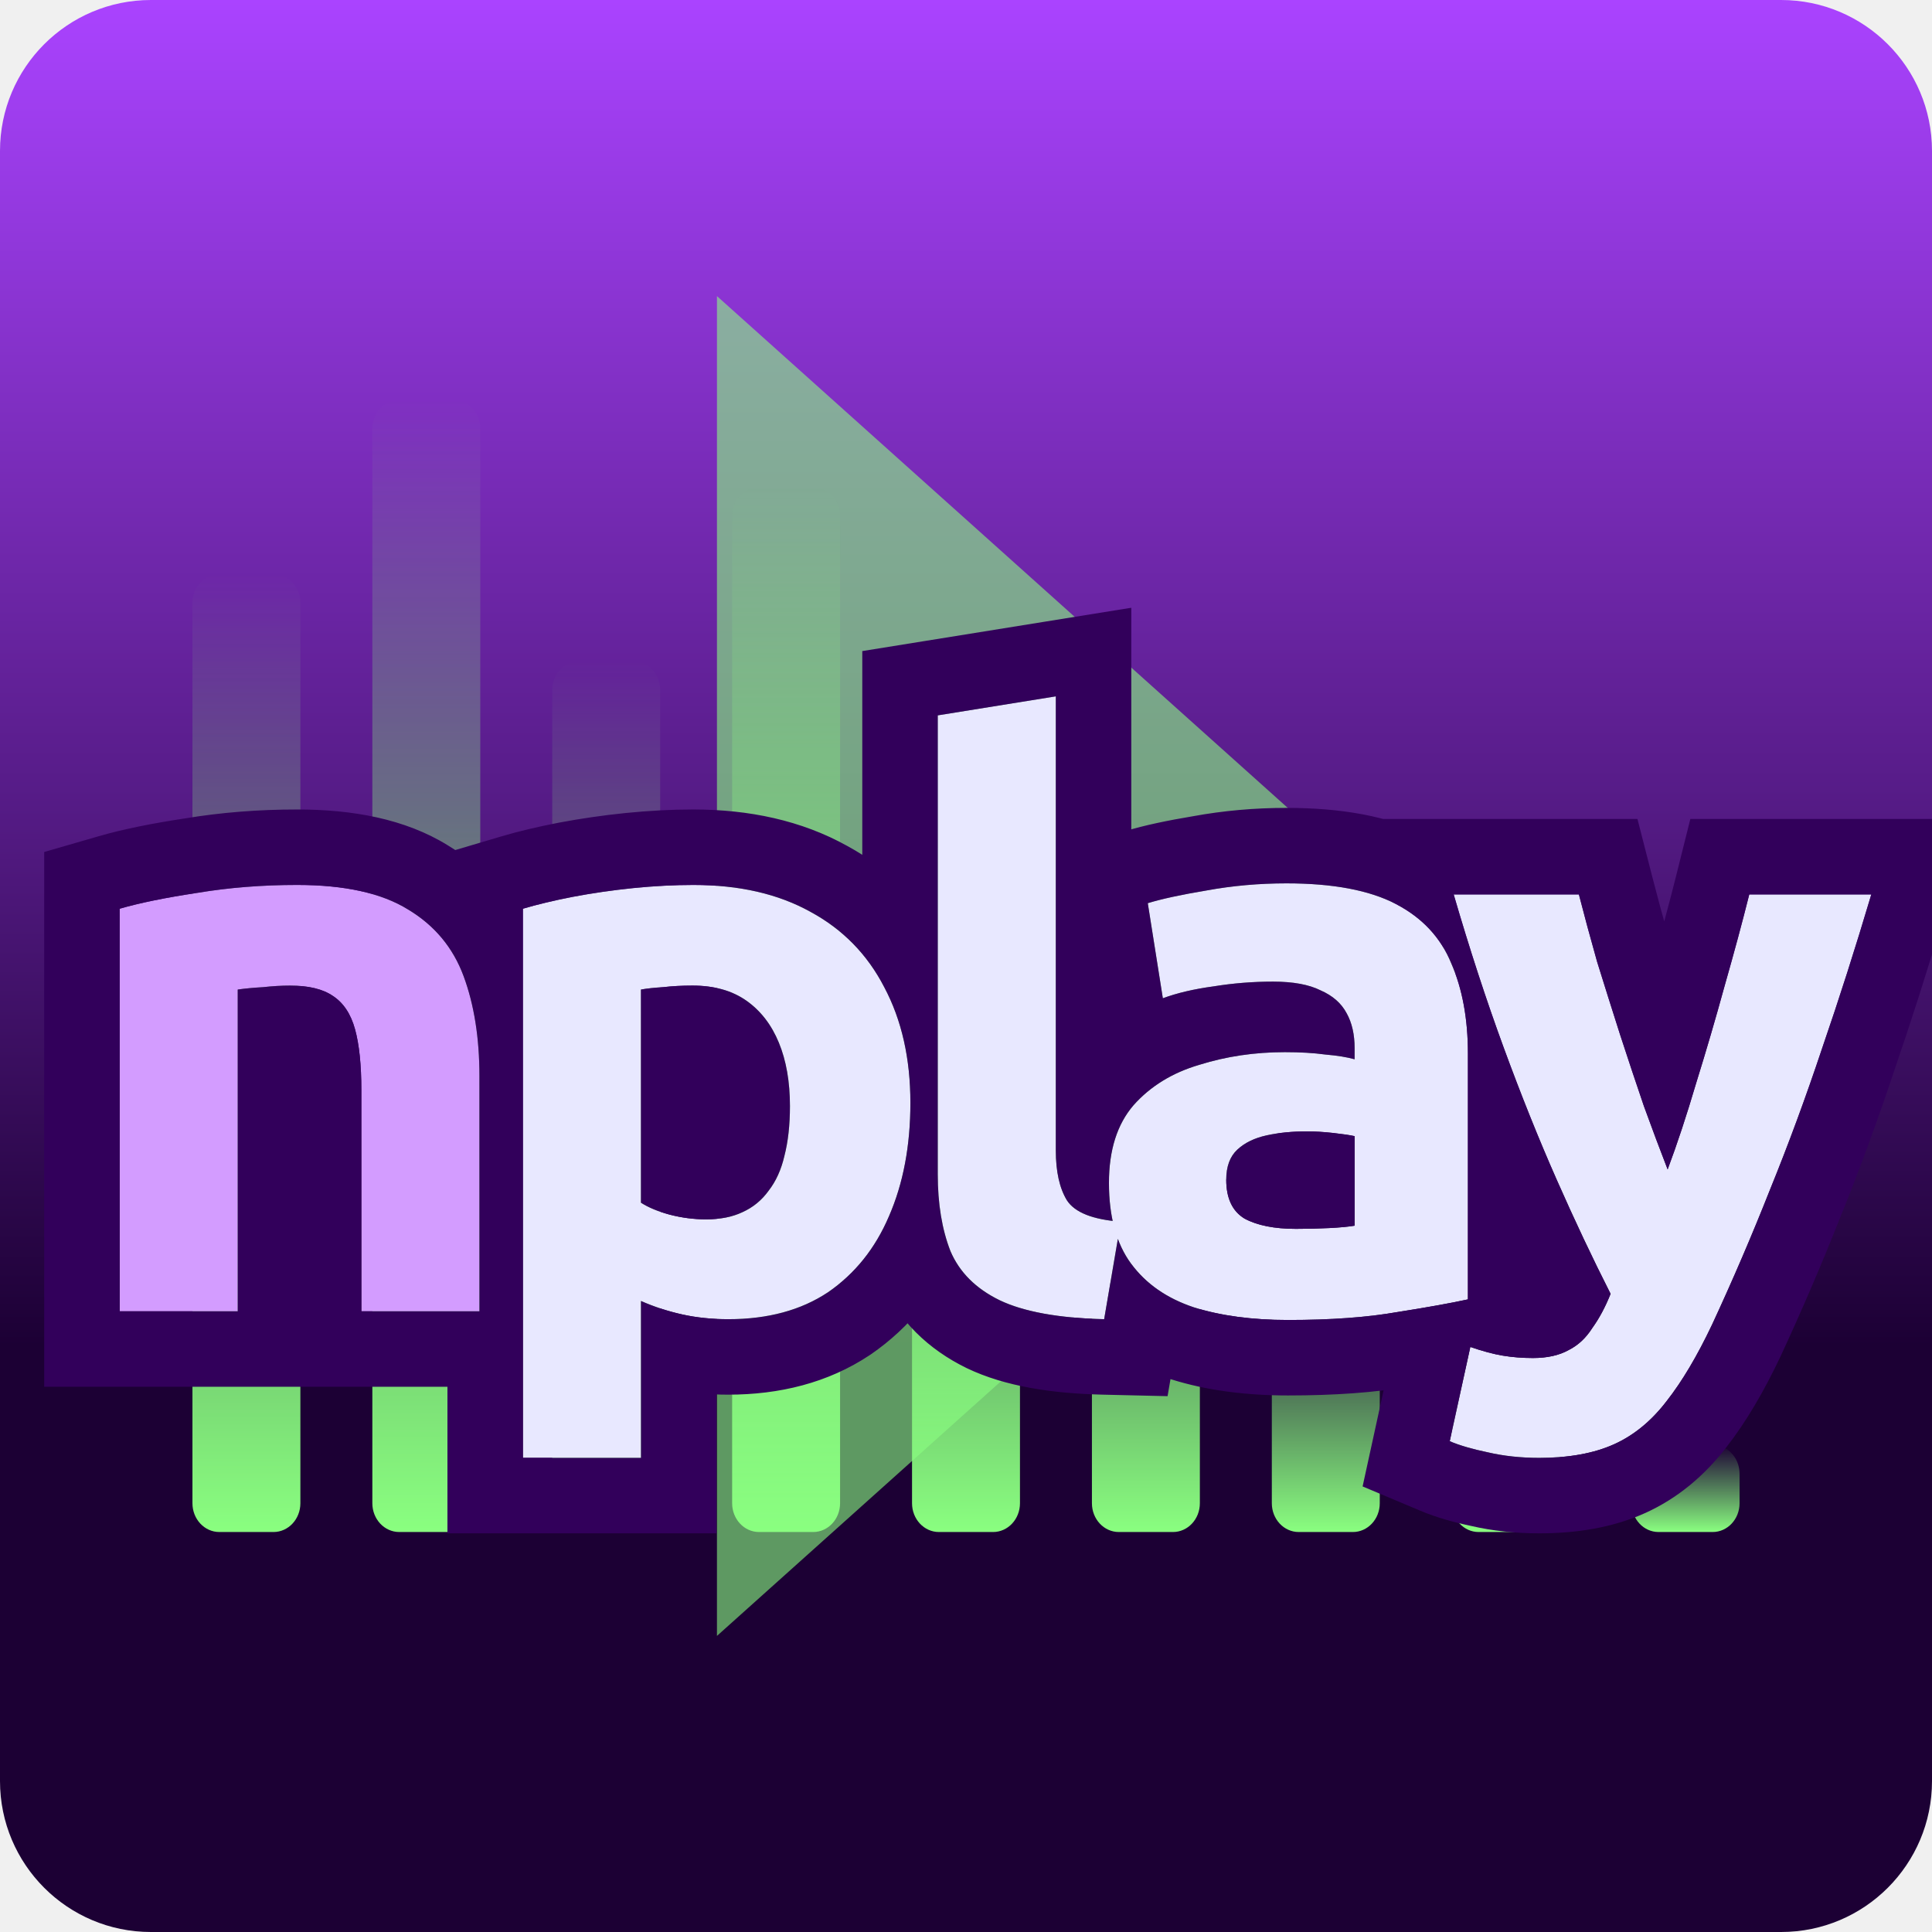
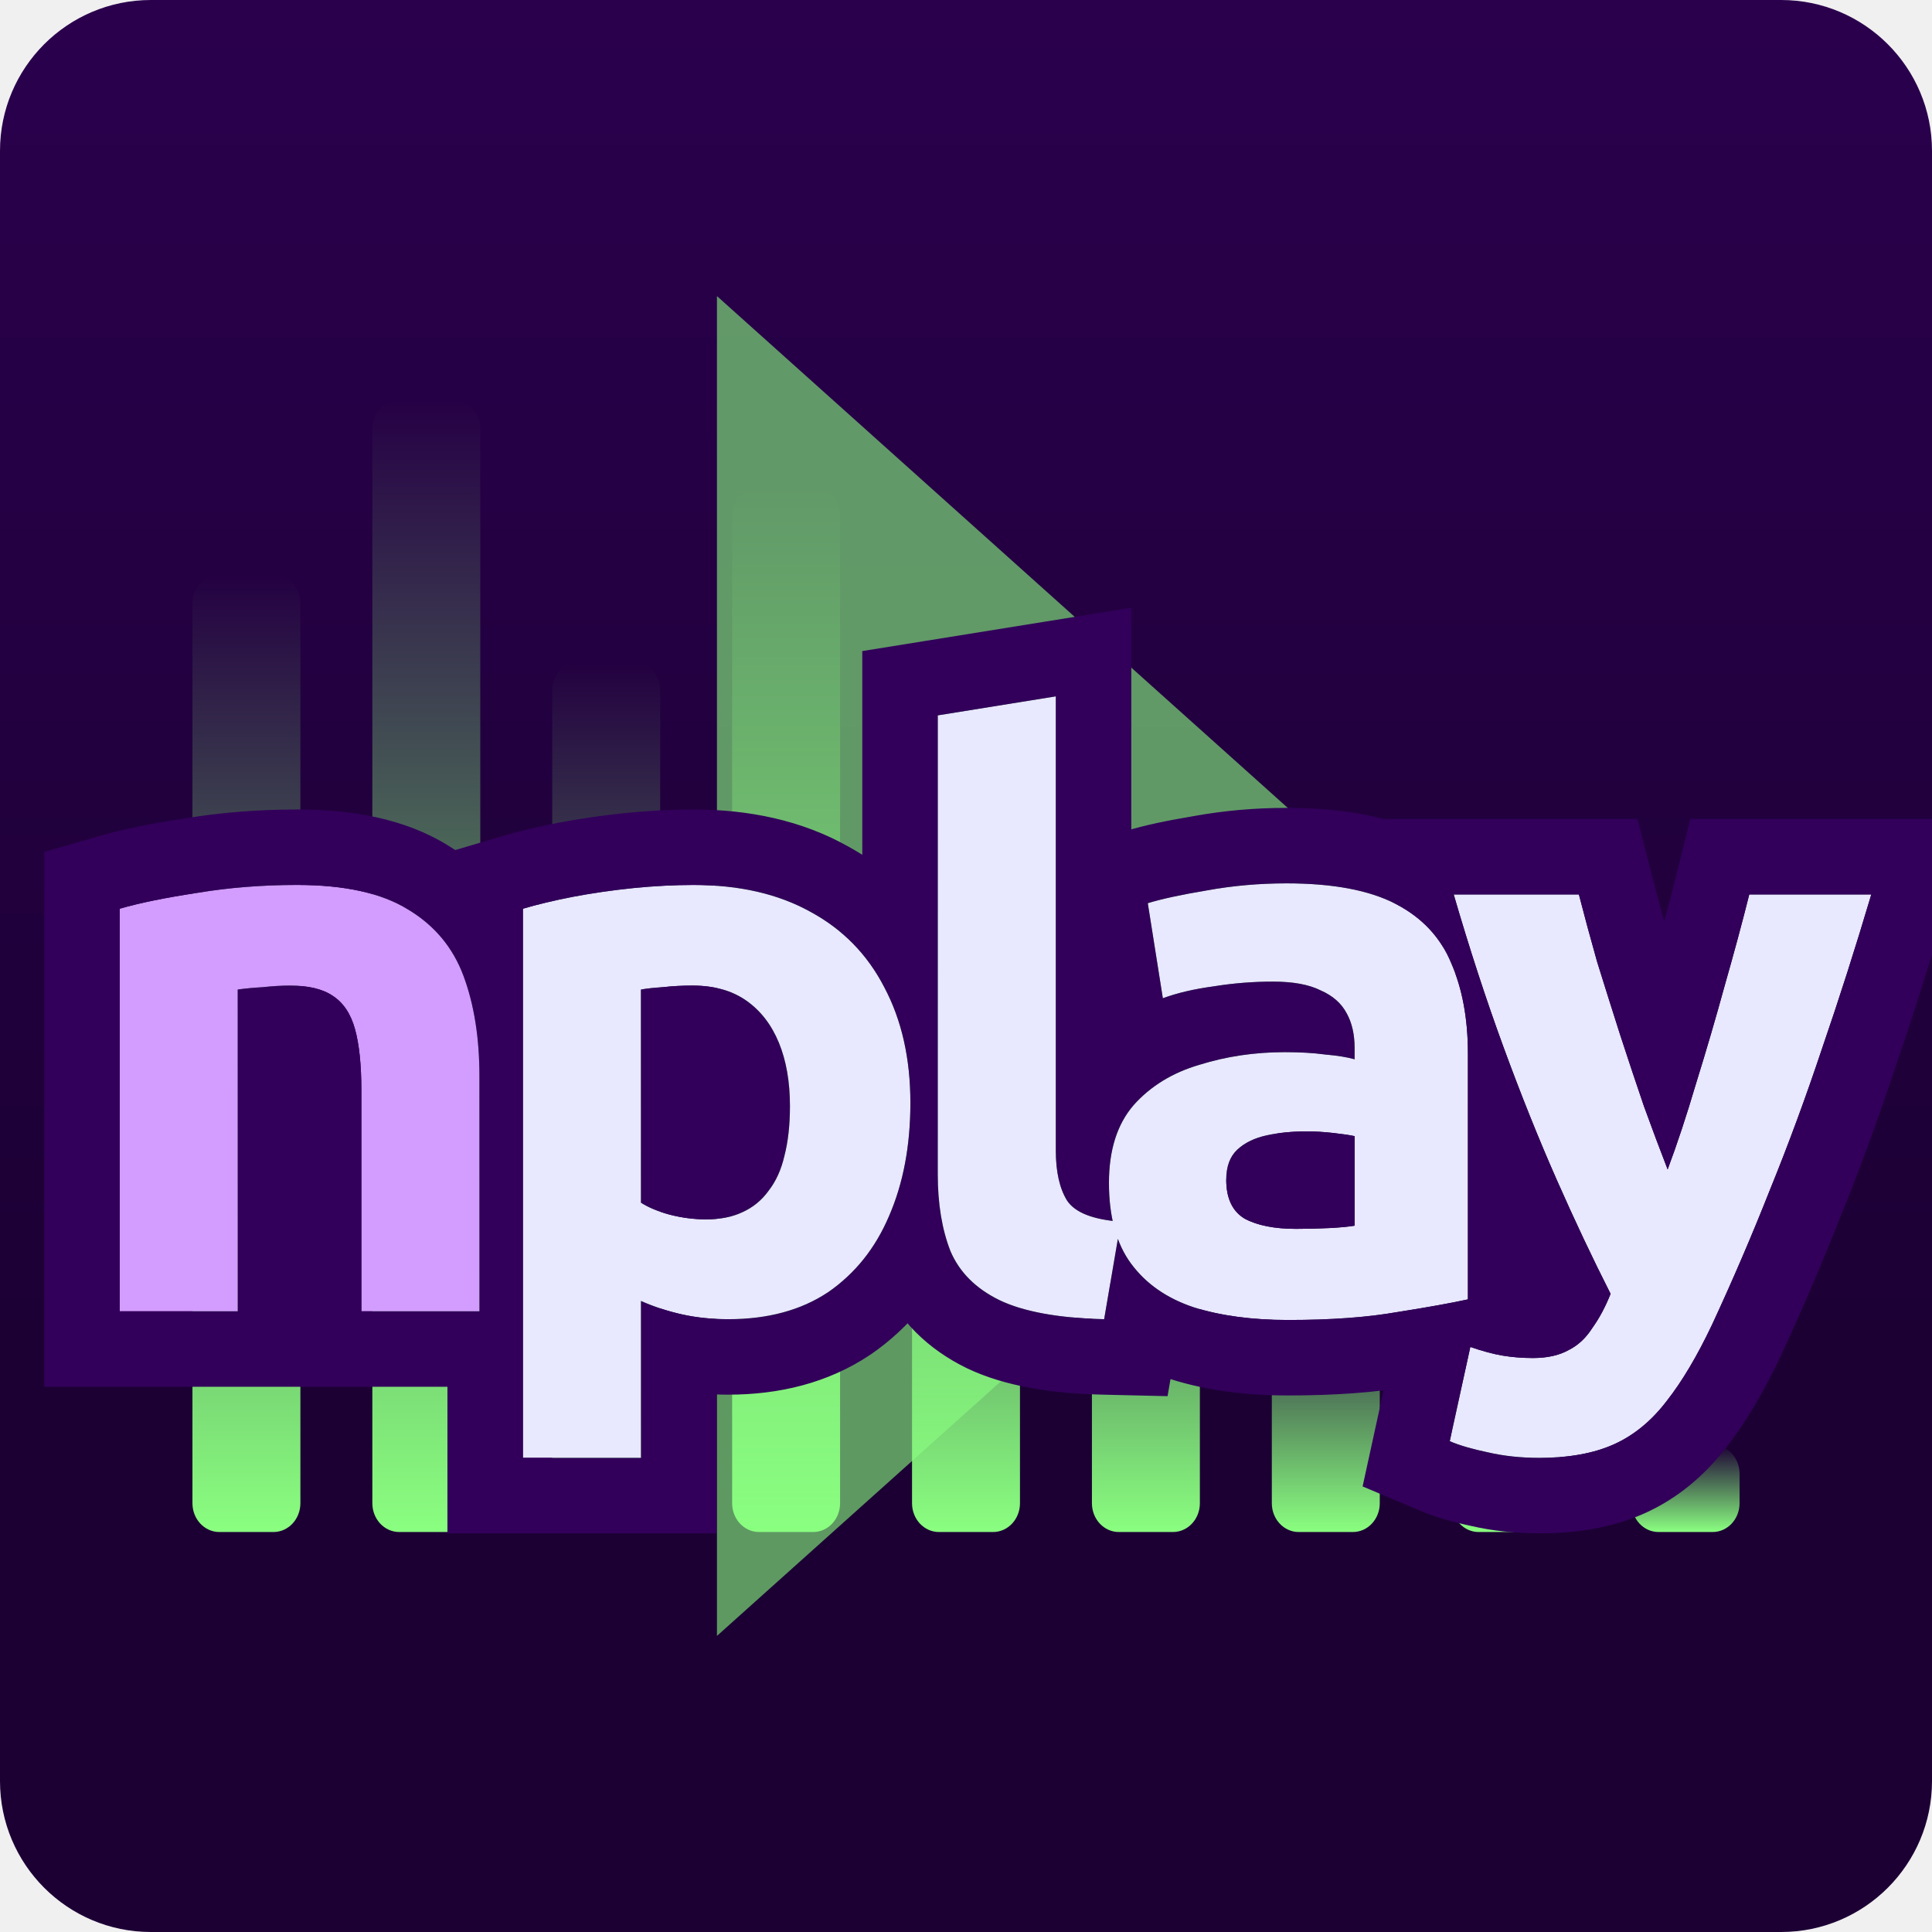
<svg xmlns="http://www.w3.org/2000/svg" width="1024" height="1024" viewBox="0 0 1024 1024" fill="none">
  <mask id="mask0_3327_8" style="mask-type:alpha" maskUnits="userSpaceOnUse" x="0" y="0" width="1024" height="1024">
    <rect width="1024" height="1024" fill="#D9D9D9" />
  </mask>
  <g mask="url(#mask0_3327_8)">
    <rect width="1024" height="1024" rx="80" fill="url(#paint0_linear_3327_8)" />
    <path d="M776 512L380 867.07L380 156.93L776 512Z" fill="#8AFF80" fill-opacity="0.6" />
    <path d="M144.967 304.308H116.242C108.377 304.308 102 311.134 102 319.555V796.752C102 805.173 108.377 811.999 116.242 811.999H144.967C152.833 811.999 159.209 805.173 159.209 796.752V319.555C159.209 311.134 152.833 304.308 144.967 304.308Z" fill="url(#paint1_linear_3327_8)" />
    <path d="M240.315 212H211.591C203.725 212 197.349 218.827 197.349 227.248V796.752C197.349 805.173 203.725 811.999 211.591 811.999H240.315C248.181 811.999 254.558 805.173 254.558 796.752V227.248C254.558 218.827 248.181 212 240.315 212Z" fill="url(#paint2_linear_3327_8)" />
    <path d="M335.664 350.462H306.94C299.074 350.462 292.697 357.289 292.697 365.71V796.752C292.697 805.173 299.074 812 306.94 812H335.664C343.53 812 349.906 805.173 349.906 796.752V365.71C349.906 357.289 343.53 350.462 335.664 350.462Z" fill="url(#paint3_linear_3327_8)" />
    <path d="M431.013 258.153H402.289C394.423 258.153 388.046 264.979 388.046 273.4V796.75C388.046 805.171 394.423 811.998 402.289 811.998H431.013C438.879 811.998 445.256 805.171 445.256 796.75V273.4C445.256 264.979 438.879 258.153 431.013 258.153Z" fill="url(#paint4_linear_3327_8)" />
    <path d="M526.362 442.769H497.637C489.772 442.769 483.395 449.596 483.395 458.017V796.752C483.395 805.173 489.772 812 497.637 812H526.362C534.228 812 540.604 805.173 540.604 796.752V458.017C540.604 449.596 534.228 442.769 526.362 442.769Z" fill="url(#paint5_linear_3327_8)" />
    <path d="M621.71 535.077H592.986C585.12 535.077 578.743 541.903 578.743 550.324V796.752C578.743 805.173 585.12 811.999 592.986 811.999H621.71C629.576 811.999 635.952 805.173 635.952 796.752V550.324C635.952 541.903 629.576 535.077 621.71 535.077Z" fill="url(#paint6_linear_3327_8)" />
    <path d="M717.059 673.539H688.335C680.469 673.539 674.092 680.365 674.092 688.786V796.753C674.092 805.174 680.469 812 688.335 812H717.059C724.925 812 731.302 805.174 731.302 796.753V688.786C731.302 680.365 724.925 673.539 717.059 673.539Z" fill="url(#paint7_linear_3327_8)" />
    <path d="M812.409 719.691H783.684C775.818 719.691 769.442 726.518 769.442 734.939V796.751C769.442 805.172 775.818 811.999 783.684 811.999H812.409C820.275 811.999 826.651 805.172 826.651 796.751V734.939C826.651 726.518 820.275 719.691 812.409 719.691Z" fill="url(#paint8_linear_3327_8)" />
    <path d="M907.758 765.844H879.033C871.168 765.844 864.791 772.67 864.791 781.091V796.75C864.791 805.171 871.168 811.997 879.033 811.997H907.758C915.624 811.997 922 805.171 922 796.75V781.091C922 772.67 915.624 765.844 907.758 765.844Z" fill="url(#paint9_linear_3327_8)" />
    <mask id="path-13-outside-1_3327_8" maskUnits="userSpaceOnUse" x="23" y="322" width="1023" height="491" fill="black">
      <rect fill="white" x="23" y="322" width="1023" height="491" />
      <path d="M63.426 695V481.64C74.066 478.56 87.786 475.76 104.586 473.24C121.386 470.44 139.026 469.04 157.506 469.04C182.706 469.04 202.306 473.38 216.306 482.06C230.306 490.46 240.106 502.22 245.706 517.34C251.306 532.46 254.106 550.1 254.106 570.26V695H191.526V577.82C191.526 564.38 190.406 553.6 188.166 545.48C185.926 537.36 182.006 531.48 176.406 527.84C171.086 524.2 163.526 522.38 153.726 522.38C149.246 522.38 144.486 522.66 139.446 523.22C134.406 523.5 129.926 523.92 126.006 524.48V695H63.426Z" />
      <path d="M277.15 772.7V481.64C284.71 479.4 293.53 477.3 303.61 475.34C313.97 473.38 324.61 471.84 335.53 470.72C346.73 469.6 357.37 469.04 367.45 469.04C391.81 469.04 412.53 473.8 429.61 483.32C446.69 492.56 459.71 505.86 468.67 523.22C477.91 540.58 482.53 561.02 482.53 584.54C482.53 607.22 478.75 627.24 471.19 644.6C463.91 661.68 453.13 675.12 438.85 684.92C424.57 694.44 406.93 699.2 385.93 699.2C377.25 699.2 369.13 698.36 361.57 696.68C354.01 695 346.73 692.62 339.73 689.54V772.7H277.15ZM374.17 646.28C381.73 646.28 388.17 645.02 393.49 642.5C399.09 639.98 403.71 636.2 407.35 631.16C411.27 626.12 414.07 619.96 415.75 612.68C417.71 605.12 418.69 596.3 418.69 586.22C418.69 573.34 416.73 562.14 412.81 552.62C408.89 543.1 403.15 535.68 395.59 530.36C388.03 525.04 378.51 522.38 367.03 522.38C361.43 522.38 356.25 522.66 351.49 523.22C346.73 523.5 342.81 523.92 339.73 524.48V637.46C343.65 639.98 348.69 642.08 354.85 643.76C361.29 645.44 367.73 646.28 374.17 646.28ZM585.227 699.2C561.147 698.64 542.667 695.28 529.787 689.12C517.187 682.96 508.507 674.28 503.747 663.08C499.267 651.6 497.027 638.02 497.027 622.34V379.16L559.607 369.08V609.74C559.607 620.94 561.567 629.76 565.487 636.2C569.687 642.64 579.207 646.42 594.047 647.54L585.227 699.2ZM682.69 699.62C663.65 699.62 646.99 697.38 632.71 692.9C618.43 688.14 607.37 680.44 599.53 669.8C591.69 659.16 587.77 644.88 587.77 626.96C587.77 609.6 592.11 595.88 600.79 585.8C609.75 575.72 621.37 568.58 635.65 564.38C649.93 559.9 665.05 557.66 681.01 557.66C689.13 557.66 696.27 558.08 702.43 558.92C708.87 559.48 714.05 560.32 717.97 561.44V555.56C717.97 548.28 716.57 542.12 713.77 537.08C710.97 531.76 706.35 527.7 699.91 524.9C693.75 521.82 685.35 520.28 674.71 520.28C664.07 520.28 653.57 521.12 643.21 522.8C632.85 524.2 623.89 526.3 616.33 529.1L608.35 478.7C615.63 476.46 625.99 474.22 639.43 471.98C653.15 469.46 667.29 468.2 681.85 468.2C706.49 468.2 725.81 471.84 739.81 479.12C753.81 486.4 763.61 496.9 769.21 510.62C775.09 524.06 778.03 540.02 778.03 558.5V688.7C769.07 690.66 756.61 692.9 740.65 695.42C724.69 698.22 705.37 699.62 682.69 699.62ZM686.89 651.32C693.05 651.32 698.93 651.18 704.53 650.9C710.13 650.62 714.61 650.2 717.97 649.64V602.18C715.45 601.62 711.67 601.06 706.63 600.5C701.59 599.94 696.97 599.66 692.77 599.66C684.93 599.66 677.79 600.36 671.35 601.76C664.91 603.16 659.73 605.68 655.81 609.32C651.89 612.96 649.93 618.28 649.93 625.28C649.93 635.08 653.15 641.94 659.59 645.86C666.31 649.5 675.41 651.32 686.89 651.32ZM815.846 772.7C806.046 772.7 796.946 771.72 788.546 769.76C780.426 768.08 773.706 766.12 768.386 763.88L779.306 713.9C785.746 716.14 791.486 717.68 796.526 718.52C801.566 719.36 806.886 719.78 812.486 719.78C820.046 719.78 826.346 718.38 831.386 715.58C836.426 713.06 840.626 709.14 843.986 703.82C847.626 698.78 850.846 692.76 853.646 685.76C844.126 667 834.606 646.84 825.086 625.28C815.566 603.72 806.186 580.34 796.946 555.14C787.706 529.94 778.886 502.92 770.486 474.08H836.846C839.646 485 842.866 496.9 846.506 509.78C850.426 522.38 854.486 535.26 858.686 548.42C862.886 561.3 867.086 573.9 871.286 586.22C875.766 598.54 879.966 609.74 883.886 619.82C888.926 606.38 893.966 591.12 899.006 574.04C904.326 556.96 909.366 539.74 914.126 522.38C919.166 504.74 923.506 488.64 927.146 474.08H991.826C983.426 502.36 974.746 529.52 965.786 555.56C957.106 581.6 947.866 606.66 938.066 630.74C928.546 654.82 918.326 678.62 907.406 702.14C899.566 718.66 891.586 732.1 883.466 742.46C875.346 753.1 865.966 760.8 855.326 765.56C844.686 770.32 831.526 772.7 815.846 772.7Z" />
    </mask>
    <path d="M63.426 695V481.64C74.066 478.56 87.786 475.76 104.586 473.24C121.386 470.44 139.026 469.04 157.506 469.04C182.706 469.04 202.306 473.38 216.306 482.06C230.306 490.46 240.106 502.22 245.706 517.34C251.306 532.46 254.106 550.1 254.106 570.26V695H191.526V577.82C191.526 564.38 190.406 553.6 188.166 545.48C185.926 537.36 182.006 531.48 176.406 527.84C171.086 524.2 163.526 522.38 153.726 522.38C149.246 522.38 144.486 522.66 139.446 523.22C134.406 523.5 129.926 523.92 126.006 524.48V695H63.426Z" fill="#D39CFF" />
    <path d="M277.15 772.7V481.64C284.71 479.4 293.53 477.3 303.61 475.34C313.97 473.38 324.61 471.84 335.53 470.72C346.73 469.6 357.37 469.04 367.45 469.04C391.81 469.04 412.53 473.8 429.61 483.32C446.69 492.56 459.71 505.86 468.67 523.22C477.91 540.58 482.53 561.02 482.53 584.54C482.53 607.22 478.75 627.24 471.19 644.6C463.91 661.68 453.13 675.12 438.85 684.92C424.57 694.44 406.93 699.2 385.93 699.2C377.25 699.2 369.13 698.36 361.57 696.68C354.01 695 346.73 692.62 339.73 689.54V772.7H277.15ZM374.17 646.28C381.73 646.28 388.17 645.02 393.49 642.5C399.09 639.98 403.71 636.2 407.35 631.16C411.27 626.12 414.07 619.96 415.75 612.68C417.71 605.12 418.69 596.3 418.69 586.22C418.69 573.34 416.73 562.14 412.81 552.62C408.89 543.1 403.15 535.68 395.59 530.36C388.03 525.04 378.51 522.38 367.03 522.38C361.43 522.38 356.25 522.66 351.49 523.22C346.73 523.5 342.81 523.92 339.73 524.48V637.46C343.65 639.98 348.69 642.08 354.85 643.76C361.29 645.44 367.73 646.28 374.17 646.28ZM585.227 699.2C561.147 698.64 542.667 695.28 529.787 689.12C517.187 682.96 508.507 674.28 503.747 663.08C499.267 651.6 497.027 638.02 497.027 622.34V379.16L559.607 369.08V609.74C559.607 620.94 561.567 629.76 565.487 636.2C569.687 642.64 579.207 646.42 594.047 647.54L585.227 699.2ZM682.69 699.62C663.65 699.62 646.99 697.38 632.71 692.9C618.43 688.14 607.37 680.44 599.53 669.8C591.69 659.16 587.77 644.88 587.77 626.96C587.77 609.6 592.11 595.88 600.79 585.8C609.75 575.72 621.37 568.58 635.65 564.38C649.93 559.9 665.05 557.66 681.01 557.66C689.13 557.66 696.27 558.08 702.43 558.92C708.87 559.48 714.05 560.32 717.97 561.44V555.56C717.97 548.28 716.57 542.12 713.77 537.08C710.97 531.76 706.35 527.7 699.91 524.9C693.75 521.82 685.35 520.28 674.71 520.28C664.07 520.28 653.57 521.12 643.21 522.8C632.85 524.2 623.89 526.3 616.33 529.1L608.35 478.7C615.63 476.46 625.99 474.22 639.43 471.98C653.15 469.46 667.29 468.2 681.85 468.2C706.49 468.2 725.81 471.84 739.81 479.12C753.81 486.4 763.61 496.9 769.21 510.62C775.09 524.06 778.03 540.02 778.03 558.5V688.7C769.07 690.66 756.61 692.9 740.65 695.42C724.69 698.22 705.37 699.62 682.69 699.62ZM686.89 651.32C693.05 651.32 698.93 651.18 704.53 650.9C710.13 650.62 714.61 650.2 717.97 649.64V602.18C715.45 601.62 711.67 601.06 706.63 600.5C701.59 599.94 696.97 599.66 692.77 599.66C684.93 599.66 677.79 600.36 671.35 601.76C664.91 603.16 659.73 605.68 655.81 609.32C651.89 612.96 649.93 618.28 649.93 625.28C649.93 635.08 653.15 641.94 659.59 645.86C666.31 649.5 675.41 651.32 686.89 651.32ZM815.846 772.7C806.046 772.7 796.946 771.72 788.546 769.76C780.426 768.08 773.706 766.12 768.386 763.88L779.306 713.9C785.746 716.14 791.486 717.68 796.526 718.52C801.566 719.36 806.886 719.78 812.486 719.78C820.046 719.78 826.346 718.38 831.386 715.58C836.426 713.06 840.626 709.14 843.986 703.82C847.626 698.78 850.846 692.76 853.646 685.76C844.126 667 834.606 646.84 825.086 625.28C815.566 603.72 806.186 580.34 796.946 555.14C787.706 529.94 778.886 502.92 770.486 474.08H836.846C839.646 485 842.866 496.9 846.506 509.78C850.426 522.38 854.486 535.26 858.686 548.42C862.886 561.3 867.086 573.9 871.286 586.22C875.766 598.54 879.966 609.74 883.886 619.82C888.926 606.38 893.966 591.12 899.006 574.04C904.326 556.96 909.366 539.74 914.126 522.38C919.166 504.74 923.506 488.64 927.146 474.08H991.826C983.426 502.36 974.746 529.52 965.786 555.56C957.106 581.6 947.866 606.66 938.066 630.74C928.546 654.82 918.326 678.62 907.406 702.14C899.566 718.66 891.586 732.1 883.466 742.46C875.346 753.1 865.966 760.8 855.326 765.56C844.686 770.32 831.526 772.7 815.846 772.7Z" fill="#E8E8FF" />
    <path d="M63.426 695H23.426V735H63.426V695ZM63.426 481.64L52.304 443.217L23.426 451.577V481.64H63.426ZM104.586 473.24L110.52 512.797L110.841 512.749L111.162 512.696L104.586 473.24ZM216.306 482.06L195.229 516.056L195.476 516.21L195.726 516.36L216.306 482.06ZM245.706 517.34L208.196 531.233L208.196 531.233L245.706 517.34ZM254.106 695V735H294.106V695H254.106ZM191.526 695H151.526V735H191.526V695ZM188.166 545.48L149.606 556.117L149.606 556.117L188.166 545.48ZM176.406 527.84L153.819 560.852L154.21 561.12L154.607 561.378L176.406 527.84ZM139.446 523.22L141.665 563.158L142.767 563.097L143.863 562.975L139.446 523.22ZM126.006 524.48L120.349 484.882L86.006 489.788V524.48H126.006ZM126.006 695V735H166.006V695H126.006ZM63.426 695H103.426V481.64H63.426H23.426V695H63.426ZM63.426 481.64L74.549 520.063C82.842 517.662 94.654 515.177 110.52 512.797L104.586 473.24L98.653 433.683C80.918 436.343 65.29 439.458 52.304 443.217L63.426 481.64ZM104.586 473.24L111.162 512.696C125.614 510.287 141.045 509.04 157.506 509.04V469.04V429.04C137.007 429.04 117.158 430.593 98.01 433.784L104.586 473.24ZM157.506 469.04V509.04C178.906 509.04 190.072 512.859 195.229 516.056L216.306 482.06L237.384 448.064C214.541 433.901 186.506 429.04 157.506 429.04V469.04ZM216.306 482.06L195.726 516.36C202.034 520.144 205.798 524.758 208.196 531.233L245.706 517.34L283.216 503.447C274.414 479.682 258.579 460.776 236.886 447.76L216.306 482.06ZM245.706 517.34L208.196 531.233C211.795 540.949 214.106 553.702 214.106 570.26H254.106H294.106C294.106 546.498 290.817 523.971 283.216 503.447L245.706 517.34ZM254.106 570.26H214.106V695H254.106H294.106V570.26H254.106ZM254.106 695V655H191.526V695V735H254.106V695ZM191.526 695H231.526V577.82H191.526H151.526V695H191.526ZM191.526 577.82H231.526C231.526 562.649 230.315 547.854 226.726 534.843L188.166 545.48L149.606 556.117C150.497 559.346 151.526 566.111 151.526 577.82H191.526ZM188.166 545.48L226.726 534.843C222.588 519.844 213.976 504.553 198.206 494.302L176.406 527.84L154.607 561.378C152.586 560.064 151.142 558.485 150.264 557.168C149.458 555.958 149.408 555.399 149.606 556.117L188.166 545.48ZM176.406 527.84L198.994 494.828C184.387 484.834 167.662 482.38 153.726 482.38V522.38V562.38C154.949 562.38 155.857 562.437 156.486 562.503C157.115 562.569 157.395 562.637 157.384 562.634C157.371 562.631 157.007 562.543 156.384 562.279C155.754 562.011 154.858 561.563 153.819 560.852L176.406 527.84ZM153.726 522.38V482.38C147.593 482.38 141.348 482.763 135.029 483.465L139.446 523.22L143.863 562.975C147.624 562.557 150.899 562.38 153.726 562.38V522.38ZM139.446 523.22L137.227 483.282C131.332 483.609 125.669 484.122 120.349 484.882L126.006 524.48L131.663 564.078C134.183 563.718 137.48 563.391 141.665 563.158L139.446 523.22ZM126.006 524.48H86.006V695H126.006H166.006V524.48H126.006ZM126.006 695V655H63.426V695V735H126.006V695ZM277.15 772.7H237.15V812.7H277.15V772.7ZM277.15 481.64L265.787 443.288L237.15 451.773V481.64H277.15ZM303.61 475.34L296.175 436.037L296.075 436.056L295.976 436.075L303.61 475.34ZM335.53 470.72L331.55 430.918L331.5 430.924L331.449 430.929L335.53 470.72ZM429.61 483.32L410.136 518.259L410.356 518.382L410.578 518.502L429.61 483.32ZM468.67 523.22L433.126 541.566L433.242 541.791L433.361 542.014L468.67 523.22ZM471.19 644.6L434.517 628.629L434.455 628.772L434.393 628.916L471.19 644.6ZM438.85 684.92L461.038 718.202L461.262 718.053L461.484 717.901L438.85 684.92ZM361.57 696.68L370.248 657.633V657.633L361.57 696.68ZM339.73 689.54L355.84 652.927L299.73 628.239V689.54H339.73ZM339.73 772.7V812.7H379.73V772.7H339.73ZM393.49 642.5L377.076 606.023L376.72 606.183L376.367 606.35L393.49 642.5ZM407.35 631.16L375.776 606.602L375.34 607.164L374.923 607.74L407.35 631.16ZM415.75 612.68L377.031 602.642L376.896 603.162L376.775 603.686L415.75 612.68ZM395.59 530.36L418.61 497.648L418.61 497.648L395.59 530.36ZM351.49 523.22L353.839 563.151L355.005 563.082L356.164 562.946L351.49 523.22ZM339.73 524.48L332.575 485.125L299.73 491.097V524.48H339.73ZM339.73 637.46H299.73V659.298L318.1 671.107L339.73 637.46ZM354.85 643.76L344.326 682.351L344.539 682.409L344.754 682.465L354.85 643.76ZM277.15 772.7H317.15V481.64H277.15H237.15V772.7H277.15ZM277.15 481.64L288.514 519.992C294.545 518.205 302.07 516.389 311.245 514.605L303.61 475.34L295.976 436.075C284.991 438.211 274.876 440.595 265.787 443.288L277.15 481.64ZM303.61 475.34L311.046 514.643C320.251 512.901 329.77 511.521 339.612 510.511L335.53 470.72L331.449 430.929C319.451 432.159 307.69 433.859 296.175 436.037L303.61 475.34ZM335.53 470.72L339.511 510.521C349.538 509.519 358.842 509.04 367.45 509.04V469.04V429.04C355.898 429.04 343.923 429.681 331.55 430.918L335.53 470.72ZM367.45 469.04V509.04C386.646 509.04 400.304 512.779 410.136 518.259L429.61 483.32L449.085 448.381C424.757 434.821 396.975 429.04 367.45 429.04V469.04ZM429.61 483.32L410.578 518.502C420.542 523.892 427.829 531.304 433.126 541.566L468.67 523.22L504.215 504.874C491.592 480.416 472.839 461.228 448.643 448.138L429.61 483.32ZM468.67 523.22L433.361 542.014C438.972 552.556 442.53 566.296 442.53 584.54H482.53H522.53C522.53 555.744 516.849 528.604 503.98 504.426L468.67 523.22ZM482.53 584.54H442.53C442.53 602.791 439.493 617.202 434.517 628.629L471.19 644.6L507.864 660.571C518.007 637.278 522.53 611.649 522.53 584.54H482.53ZM471.19 644.6L434.393 628.916C429.871 639.528 423.772 646.754 416.217 651.939L438.85 684.92L461.484 717.901C482.488 703.486 497.95 683.832 507.987 660.284L471.19 644.6ZM438.85 684.92L416.662 651.638C410.293 655.884 400.815 659.2 385.93 659.2V699.2V739.2C413.046 739.2 438.848 732.996 461.038 718.202L438.85 684.92ZM385.93 699.2V659.2C379.824 659.2 374.64 658.609 370.248 657.633L361.57 696.68L352.893 735.727C363.62 738.111 374.677 739.2 385.93 739.2V699.2ZM361.57 696.68L370.248 657.633C365.206 656.512 360.418 654.942 355.84 652.927L339.73 689.54L323.621 726.153C333.043 730.298 342.815 733.488 352.893 735.727L361.57 696.68ZM339.73 689.54H299.73V772.7H339.73H379.73V689.54H339.73ZM339.73 772.7V732.7H277.15V772.7V812.7H339.73V772.7ZM374.17 646.28V686.28C386.029 686.28 398.646 684.319 410.614 678.65L393.49 642.5L376.367 606.35C377.695 605.721 377.432 606.28 374.17 606.28V646.28ZM393.49 642.5L409.905 678.977C421.977 673.545 432.089 665.225 439.778 654.58L407.35 631.16L374.923 607.74C375.048 607.567 375.344 607.211 375.826 606.817C376.31 606.421 376.767 606.162 377.076 606.023L393.49 642.5ZM407.35 631.16L438.924 655.718C446.97 645.373 451.96 633.662 454.726 621.674L415.75 612.68L376.775 603.686C376.181 606.258 375.57 606.867 375.776 606.602L407.35 631.16ZM415.75 612.68L454.47 622.718C457.485 611.091 458.69 598.762 458.69 586.22H418.69H378.69C378.69 593.838 377.936 599.149 377.031 602.642L415.75 612.68ZM418.69 586.22H458.69C458.69 569.381 456.138 552.788 449.798 537.39L412.81 552.62L375.823 567.85C377.323 571.492 378.69 577.299 378.69 586.22H418.69ZM412.81 552.62L449.798 537.39C443.32 521.659 433.087 507.835 418.61 497.648L395.59 530.36L372.571 563.072C373.214 563.525 374.461 564.541 375.823 567.85L412.81 552.62ZM395.59 530.36L418.61 497.648C402.833 486.546 384.739 482.38 367.03 482.38V522.38V562.38C369.704 562.38 371.271 562.691 372.016 562.899C372.695 563.089 372.766 563.21 372.571 563.072L395.59 530.36ZM367.03 522.38V482.38C360.121 482.38 353.36 482.724 346.817 483.494L351.49 523.22L356.164 562.946C359.141 562.596 362.74 562.38 367.03 562.38V522.38ZM351.49 523.22L349.142 483.289C343.509 483.62 337.836 484.169 332.575 485.125L339.73 524.48L346.886 563.835C347.785 563.671 349.952 563.38 353.839 563.151L351.49 523.22ZM339.73 524.48H299.73V637.46H339.73H379.73V524.48H339.73ZM339.73 637.46L318.1 671.107C326.453 676.477 335.581 679.966 344.326 682.351L354.85 643.76L365.375 605.169C363.68 604.707 362.534 604.293 361.835 604.002C361.13 603.708 361.037 603.605 361.361 603.813L339.73 637.46ZM354.85 643.76L344.754 682.465C354.379 684.976 364.211 686.28 374.17 686.28V646.28V606.28C371.25 606.28 368.201 605.904 364.947 605.055L354.85 643.76ZM585.227 699.2L584.297 739.189L618.841 739.993L624.656 705.932L585.227 699.2ZM529.787 689.12L512.219 725.055L512.373 725.131L512.529 725.205L529.787 689.12ZM503.747 663.08L466.484 677.622L466.701 678.177L466.934 678.726L503.747 663.08ZM497.027 379.16L490.666 339.669L457.027 345.087V379.16H497.027ZM559.607 369.08H599.607V322.121L553.246 329.589L559.607 369.08ZM565.487 636.2L531.319 656.998L531.643 657.529L531.983 658.051L565.487 636.2ZM594.047 647.54L633.476 654.272L640.871 610.96L597.057 607.653L594.047 647.54ZM585.227 699.2L586.157 659.211C564.365 658.704 552.468 655.628 547.045 653.035L529.787 689.12L512.529 725.205C532.866 734.932 557.929 738.576 584.297 739.189L585.227 699.2ZM529.787 689.12L547.355 653.185C542.004 650.568 540.988 648.441 540.56 647.434L503.747 663.08L466.934 678.726C476.026 700.119 492.37 715.352 512.219 725.055L529.787 689.12ZM503.747 663.08L541.01 648.538C538.757 642.765 537.027 634.342 537.027 622.34H497.027H457.027C457.027 641.698 459.777 660.435 466.484 677.622L503.747 663.08ZM497.027 622.34H537.027V379.16H497.027H457.027V622.34H497.027ZM497.027 379.16L503.388 418.651L565.968 408.571L559.607 369.08L553.246 329.589L490.666 339.669L497.027 379.16ZM559.607 369.08H519.607V609.74H559.607H599.607V369.08H559.607ZM559.607 609.74H519.607C519.607 624.951 522.163 641.956 531.319 656.998L565.487 636.2L599.655 615.402C600.376 616.586 600.336 617.031 600.124 616.078C599.907 615.099 599.607 613.085 599.607 609.74H559.607ZM565.487 636.2L531.983 658.051C547.238 681.443 574.464 686.176 591.037 687.427L594.047 647.54L597.057 607.653C594.676 607.474 592.959 607.219 591.802 606.987C590.629 606.751 590.283 606.587 590.538 606.688C590.942 606.849 595.294 608.68 598.991 614.349L565.487 636.2ZM594.047 647.54L554.617 640.808L545.797 692.468L585.227 699.2L624.656 705.932L633.476 654.272L594.047 647.54ZM632.71 692.9L620.061 730.847L620.398 730.96L620.736 731.066L632.71 692.9ZM599.53 669.8L567.328 693.528V693.528L599.53 669.8ZM600.79 585.8L570.894 559.225L570.685 559.461L570.479 559.699L600.79 585.8ZM635.65 564.38L646.937 602.755L647.281 602.653L647.624 602.546L635.65 564.38ZM702.43 558.92L697.025 598.553L697.992 598.685L698.965 598.77L702.43 558.92ZM717.97 561.44L706.981 599.901L757.97 614.469V561.44H717.97ZM713.77 537.08L678.373 555.71L678.584 556.11L678.804 556.506L713.77 537.08ZM699.91 524.9L682.021 560.677L682.979 561.156L683.961 561.583L699.91 524.9ZM643.21 522.8L648.567 562.44L649.091 562.369L649.613 562.284L643.21 522.8ZM616.33 529.1L576.822 535.355L584.455 583.561L630.223 566.61L616.33 529.1ZM608.35 478.7L596.587 440.469L563.414 450.676L568.842 484.955L608.35 478.7ZM639.43 471.98L646.006 511.436L646.331 511.382L646.656 511.322L639.43 471.98ZM739.81 479.12L721.356 514.609V514.609L739.81 479.12ZM769.21 510.62L732.176 525.736L732.364 526.197L732.564 526.653L769.21 510.62ZM778.03 688.7L786.578 727.776L818.03 720.896V688.7H778.03ZM740.65 695.42L734.411 655.909L734.074 655.963L733.738 656.022L740.65 695.42ZM704.53 650.9L706.527 690.85V690.85L704.53 650.9ZM717.97 649.64L724.546 689.096L757.97 683.525V649.64H717.97ZM717.97 602.18H757.97V570.093L726.647 563.133L717.97 602.18ZM671.35 601.76L662.853 562.673V562.673L671.35 601.76ZM659.59 645.86L638.792 680.028L639.653 680.552L640.539 681.032L659.59 645.86ZM682.69 699.62V659.62C666.662 659.62 654.201 657.72 644.684 654.734L632.71 692.9L620.736 731.066C639.779 737.04 660.638 739.62 682.69 739.62V699.62ZM632.71 692.9L645.359 654.953C637.779 652.426 634.016 649.172 631.732 646.072L599.53 669.8L567.328 693.528C580.724 711.708 599.081 723.854 620.061 730.847L632.71 692.9ZM599.53 669.8L631.732 646.072C630.484 644.378 627.77 639.335 627.77 626.96H587.77H547.77C547.77 650.425 552.896 673.942 567.328 693.528L599.53 669.8ZM587.77 626.96H627.77C627.77 616.204 630.373 612.746 631.101 611.901L600.79 585.8L570.479 559.699C553.847 579.014 547.77 602.996 547.77 626.96H587.77ZM600.79 585.8L630.686 612.375C634.163 608.464 639.072 605.068 646.937 602.755L635.65 564.38L624.363 526.005C603.668 532.092 585.337 542.976 570.894 559.225L600.79 585.8ZM635.65 564.38L647.624 602.546C657.779 599.36 668.841 597.66 681.01 597.66V557.66V517.66C661.259 517.66 642.081 520.44 623.676 526.214L635.65 564.38ZM681.01 557.66V597.66C687.836 597.66 693.102 598.018 697.025 598.553L702.43 558.92L707.835 519.287C699.438 518.142 690.424 517.66 681.01 517.66V557.66ZM702.43 558.92L698.965 598.77C704.151 599.221 706.513 599.767 706.981 599.901L717.97 561.44L728.959 522.979C721.587 520.873 713.589 519.739 705.895 519.07L702.43 558.92ZM717.97 561.44H757.97V555.56H717.97H677.97V561.44H717.97ZM717.97 555.56H757.97C757.97 543.235 755.595 530.001 748.736 517.654L713.77 537.08L678.804 556.506C678.197 555.415 677.975 554.608 677.915 554.345C677.862 554.115 677.97 554.461 677.97 555.56H717.97ZM713.77 537.08L749.167 518.45C741.438 503.765 729.179 494.009 715.859 488.217L699.91 524.9L683.961 561.583C683.903 561.557 683.017 561.16 681.8 560.092C680.527 558.973 679.301 557.473 678.373 555.71L713.77 537.08ZM699.91 524.9L717.798 489.123C703.875 482.161 688.497 480.28 674.71 480.28V520.28V560.28C678.173 560.28 680.452 560.536 681.777 560.779C683.118 561.025 683.008 561.17 682.021 560.677L699.91 524.9ZM674.71 520.28V480.28C661.955 480.28 649.313 481.288 636.807 483.316L643.21 522.8L649.613 562.284C657.827 560.952 666.185 560.28 674.71 560.28V520.28ZM643.21 522.8L637.853 483.16C625.387 484.845 613.428 487.519 602.437 491.59L616.33 529.1L630.223 566.61C634.351 565.081 640.312 563.555 648.567 562.44L643.21 522.8ZM616.33 529.1L655.838 522.845L647.858 472.445L608.35 478.7L568.842 484.955L576.822 535.355L616.33 529.1ZM608.35 478.7L620.113 516.931C624.865 515.469 633.184 513.573 646.006 511.436L639.43 471.98L632.854 432.524C618.796 434.867 606.395 437.451 596.587 440.469L608.35 478.7ZM639.43 471.98L646.656 511.322C657.891 509.258 669.608 508.2 681.85 508.2V468.2V428.2C664.972 428.2 648.409 429.662 632.204 432.638L639.43 471.98ZM681.85 468.2V508.2C703.325 508.2 715.377 511.5 721.356 514.609L739.81 479.12L758.264 443.631C736.243 432.18 709.655 428.2 681.85 428.2V468.2ZM739.81 479.12L721.356 514.609C727.534 517.821 730.403 521.391 732.176 525.736L769.21 510.62L806.244 495.504C796.817 472.409 780.086 454.979 758.264 443.631L739.81 479.12ZM769.21 510.62L732.564 526.653C735.737 533.906 738.03 544.154 738.03 558.5H778.03H818.03C818.03 535.886 814.443 514.214 805.856 494.587L769.21 510.62ZM778.03 558.5H738.03V688.7H778.03H818.03V558.5H778.03ZM778.03 688.7L769.482 649.624C761.652 651.337 750.084 653.435 734.411 655.909L740.65 695.42L746.888 734.931C763.136 732.365 776.488 729.983 786.578 727.776L778.03 688.7ZM740.65 695.42L733.738 656.022C720.761 658.298 703.894 659.62 682.69 659.62V699.62V739.62C706.846 739.62 728.619 738.142 747.562 734.818L740.65 695.42ZM686.89 651.32V691.32C693.652 691.32 700.201 691.166 706.527 690.85L704.53 650.9L702.532 610.95C697.659 611.194 692.448 611.32 686.89 611.32V651.32ZM704.53 650.9L706.527 690.85C712.819 690.536 719.019 690.017 724.546 689.096L717.97 649.64L711.394 610.184C710.201 610.383 707.441 610.704 702.532 610.95L704.53 650.9ZM717.97 649.64H757.97V602.18H717.97H677.97V649.64H717.97ZM717.97 602.18L726.647 563.133C721.953 562.089 716.434 561.343 711.047 560.745L706.63 600.5L702.213 640.255C704.395 640.498 706.099 640.718 707.383 640.908C708.018 641.002 708.498 641.081 708.842 641.143C709.195 641.205 709.332 641.236 709.293 641.227L717.97 602.18ZM706.63 600.5L711.047 560.745C704.83 560.054 698.711 559.66 692.77 559.66V599.66V639.66C695.229 639.66 698.35 639.826 702.213 640.255L706.63 600.5ZM692.77 599.66V559.66C682.594 559.66 672.551 560.565 662.853 562.673L671.35 601.76L679.847 640.847C683.029 640.155 687.266 639.66 692.77 639.66V599.66ZM671.35 601.76L662.853 562.673C651.026 565.244 638.856 570.477 628.592 580.008L655.81 609.32L683.028 638.632C681.881 639.697 680.822 640.334 680.134 640.669C679.482 640.986 679.304 640.965 679.847 640.847L671.35 601.76ZM655.81 609.32L628.592 580.008C614.206 593.367 609.93 610.769 609.93 625.28H649.93H689.93C689.93 625.431 689.917 627.198 688.934 629.868C687.874 632.746 685.951 635.918 683.028 638.632L655.81 609.32ZM649.93 625.28H609.93C609.93 644.278 616.857 666.676 638.792 680.028L659.59 645.86L680.388 611.692C683.917 613.84 686.844 617.134 688.554 620.779C690.06 623.987 689.93 625.962 689.93 625.28H649.93ZM659.59 645.86L640.539 681.032C655.32 689.038 671.832 691.32 686.89 691.32V651.32V611.32C683.192 611.32 680.745 611.021 679.3 610.732C677.858 610.444 677.831 610.25 678.641 610.688L659.59 645.86ZM788.546 769.76L797.635 730.806L797.144 730.692L796.651 730.59L788.546 769.76ZM768.386 763.88L729.308 755.342L722.208 787.838L752.864 800.745L768.386 763.88ZM779.306 713.9L792.447 676.12L749.854 661.305L740.228 705.362L779.306 713.9ZM796.526 718.52L803.102 679.064V679.064L796.526 718.52ZM831.386 715.58L813.498 679.803L812.72 680.192L811.961 680.614L831.386 715.58ZM843.986 703.82L811.559 680.4L810.831 681.409L810.167 682.46L843.986 703.82ZM853.646 685.76L890.785 700.616L897.51 683.805L889.316 667.659L853.646 685.76ZM825.086 625.28L788.495 641.437V641.437L825.086 625.28ZM796.946 555.14L759.391 568.91L796.946 555.14ZM770.486 474.08V434.08H717.174L732.082 485.266L770.486 474.08ZM836.846 474.08L875.593 464.145L867.884 434.08H836.846V474.08ZM846.506 509.78L808.014 520.658L808.156 521.162L808.312 521.663L846.506 509.78ZM858.686 548.42L820.58 560.582L820.618 560.701L820.657 560.821L858.686 548.42ZM871.286 586.22L833.426 599.127L833.556 599.51L833.695 599.89L871.286 586.22ZM883.886 619.82L846.606 634.318L884.566 731.928L921.339 633.865L883.886 619.82ZM899.006 574.04L860.816 562.145L860.727 562.431L860.642 562.719L899.006 574.04ZM914.126 522.38L875.665 511.391L875.607 511.597L875.55 511.803L914.126 522.38ZM927.146 474.08V434.08H895.915L888.341 464.379L927.146 474.08ZM991.826 474.08L1030.17 485.469L1045.43 434.08H991.826V474.08ZM965.786 555.56L927.963 542.545L927.9 542.728L927.839 542.911L965.786 555.56ZM938.066 630.74L901.017 615.662L900.942 615.847L900.868 616.034L938.066 630.74ZM907.406 702.14L943.543 719.29L943.616 719.137L943.687 718.984L907.406 702.14ZM883.466 742.46L851.984 717.785L851.825 717.988L851.668 718.193L883.466 742.46ZM855.326 765.56L871.661 802.073V802.073L855.326 765.56ZM815.846 772.7V732.7C808.7 732.7 802.684 731.984 797.635 730.806L788.546 769.76L779.457 808.714C791.208 811.456 803.393 812.7 815.846 812.7V772.7ZM788.546 769.76L796.651 730.59C790.073 729.229 786.051 727.917 783.909 727.015L768.386 763.88L752.864 800.745C761.362 804.323 770.78 806.931 780.442 808.93L788.546 769.76ZM768.386 763.88L807.464 772.418L818.384 722.438L779.306 713.9L740.228 705.362L729.308 755.342L768.386 763.88ZM779.306 713.9L766.165 751.68C774.083 754.434 782.082 756.664 789.95 757.976L796.526 718.52L803.102 679.064C800.891 678.696 797.41 677.846 792.447 676.12L779.306 713.9ZM796.526 718.52L789.95 757.976C797.359 759.211 804.891 759.78 812.486 759.78V719.78V679.78C808.882 679.78 805.773 679.509 803.102 679.064L796.526 718.52ZM812.486 719.78V759.78C824.793 759.78 838.263 757.518 850.812 750.546L831.386 715.58L811.961 680.614C813.183 679.935 814.036 679.72 814.204 679.683C814.339 679.653 813.831 679.78 812.486 679.78V719.78ZM831.386 715.58L849.275 751.357C861.581 745.204 871.017 735.929 877.806 725.18L843.986 703.82L810.167 682.46C810.144 682.497 810.394 682.095 811.024 681.508C811.673 680.901 812.519 680.292 813.498 679.803L831.386 715.58ZM843.986 703.82L876.413 727.24C882.323 719.058 887.018 710.033 890.785 700.616L853.646 685.76L816.507 670.904C814.674 675.487 812.93 678.502 811.559 680.4L843.986 703.82ZM853.646 685.76L889.316 667.659C880.157 649.609 870.942 630.103 861.678 609.123L825.086 625.28L788.495 641.437C798.271 663.577 808.096 684.391 817.976 703.861L853.646 685.76ZM825.086 625.28L861.678 609.123C852.548 588.447 843.486 565.872 834.501 541.37L796.946 555.14L759.391 568.91C768.887 594.808 778.584 618.993 788.495 641.437L825.086 625.28ZM796.946 555.14L834.501 541.37C825.608 517.115 817.066 490.964 808.891 462.894L770.486 474.08L732.082 485.266C740.706 514.876 749.805 542.765 759.391 568.91L796.946 555.14ZM770.486 474.08V514.08H836.846V474.08V434.08H770.486V474.08ZM836.846 474.08L798.1 484.015C800.994 495.302 804.301 507.521 808.014 520.658L846.506 509.78L884.999 498.902C881.431 486.279 878.299 474.698 875.593 464.145L836.846 474.08ZM846.506 509.78L808.312 521.663C812.262 534.36 816.352 547.333 820.58 560.582L858.686 548.42L896.793 536.258C892.621 523.187 888.59 510.4 884.701 497.897L846.506 509.78ZM858.686 548.42L820.657 560.821C824.91 573.863 829.166 586.632 833.426 599.127L871.286 586.22L909.147 573.313C905.006 561.168 900.863 548.737 896.716 536.019L858.686 548.42ZM871.286 586.22L833.695 599.89C838.255 612.431 842.56 623.913 846.606 634.318L883.886 619.82L921.167 605.322C917.373 595.567 913.278 584.649 908.878 572.55L871.286 586.22ZM883.886 619.82L921.339 633.865C926.784 619.346 932.121 603.151 937.371 585.361L899.006 574.04L860.642 562.719C855.811 579.089 851.068 593.414 846.433 605.775L883.886 619.82ZM899.006 574.04L937.197 585.935C942.654 568.416 947.822 550.756 952.703 532.957L914.126 522.38L875.55 511.803C870.91 528.724 865.999 545.504 860.816 562.145L899.006 574.04ZM914.126 522.38L952.587 533.369C957.724 515.391 962.184 498.854 965.952 483.781L927.146 474.08L888.341 464.379C884.829 478.426 880.609 494.089 875.665 511.391L914.126 522.38ZM927.146 474.08V514.08H991.826V474.08V434.08H927.146V474.08ZM991.826 474.08L953.482 462.691C945.233 490.463 936.725 517.08 927.963 542.545L965.786 555.56L1003.61 568.575C1012.77 541.96 1021.62 514.257 1030.17 485.469L991.826 474.08ZM965.786 555.56L927.839 542.911C919.417 568.177 910.474 592.424 901.017 615.662L938.066 630.74L975.116 645.818C985.259 620.896 994.796 595.023 1003.73 568.209L965.786 555.56ZM938.066 630.74L900.868 616.034C891.634 639.391 881.72 662.478 871.126 685.296L907.406 702.14L943.687 718.984C954.933 694.762 965.459 670.249 975.265 645.446L938.066 630.74ZM907.406 702.14L871.269 684.99C864.247 699.788 857.728 710.457 851.984 717.785L883.466 742.46L914.949 767.135C925.445 753.743 934.886 737.532 943.543 719.29L907.406 702.14ZM883.466 742.46L851.668 718.193C846.993 724.319 842.684 727.395 838.992 729.047L855.326 765.56L871.661 802.073C889.248 794.205 903.699 781.881 915.264 766.727L883.466 742.46ZM855.326 765.56L838.992 729.047C834.939 730.86 827.736 732.7 815.846 732.7V772.7V812.7C835.317 812.7 854.434 809.78 871.661 802.073L855.326 765.56Z" fill="#32005B" mask="url(#path-13-outside-1_3327_8)" />
  </g>
  <defs>
    <linearGradient id="paint0_linear_3327_8" x1="512" y1="0" x2="512" y2="1024" gradientUnits="userSpaceOnUse">
-       <stop stop-color="#AA43FF" />
+       <stop stop-color="#2A004D" />
      <stop offset="0.697" stop-color="#1C0034" />
    </linearGradient>
    <linearGradient id="paint1_linear_3327_8" x1="130.605" y1="304.308" x2="130.605" y2="811.999" gradientUnits="userSpaceOnUse">
      <stop stop-color="#8AFF80" stop-opacity="0" />
      <stop offset="1" stop-color="#8AFF80" />
    </linearGradient>
    <linearGradient id="paint2_linear_3327_8" x1="225.953" y1="212" x2="225.953" y2="811.999" gradientUnits="userSpaceOnUse">
      <stop stop-color="#8AFF80" stop-opacity="0" />
      <stop offset="1" stop-color="#8AFF80" />
    </linearGradient>
    <linearGradient id="paint3_linear_3327_8" x1="321.302" y1="350.462" x2="321.302" y2="812" gradientUnits="userSpaceOnUse">
      <stop stop-color="#8AFF80" stop-opacity="0" />
      <stop offset="1" stop-color="#8AFF80" />
    </linearGradient>
    <linearGradient id="paint4_linear_3327_8" x1="416.651" y1="258.153" x2="416.651" y2="811.998" gradientUnits="userSpaceOnUse">
      <stop stop-color="#8AFF80" stop-opacity="0" />
      <stop offset="1" stop-color="#8AFF80" />
    </linearGradient>
    <linearGradient id="paint5_linear_3327_8" x1="512" y1="442.769" x2="512" y2="812" gradientUnits="userSpaceOnUse">
      <stop stop-color="#8AFF80" stop-opacity="0" />
      <stop offset="1" stop-color="#8AFF80" />
    </linearGradient>
    <linearGradient id="paint6_linear_3327_8" x1="607.348" y1="535.077" x2="607.348" y2="811.999" gradientUnits="userSpaceOnUse">
      <stop stop-color="#8AFF80" stop-opacity="0" />
      <stop offset="1" stop-color="#8AFF80" />
    </linearGradient>
    <linearGradient id="paint7_linear_3327_8" x1="702.697" y1="673.539" x2="702.697" y2="812" gradientUnits="userSpaceOnUse">
      <stop stop-color="#8AFF80" stop-opacity="0" />
      <stop offset="1" stop-color="#8AFF80" />
    </linearGradient>
    <linearGradient id="paint8_linear_3327_8" x1="798.047" y1="719.691" x2="798.047" y2="811.999" gradientUnits="userSpaceOnUse">
      <stop stop-color="#8AFF80" stop-opacity="0" />
      <stop offset="1" stop-color="#8AFF80" />
    </linearGradient>
    <linearGradient id="paint9_linear_3327_8" x1="893.396" y1="765.844" x2="893.396" y2="811.997" gradientUnits="userSpaceOnUse">
      <stop stop-color="#8AFF80" stop-opacity="0" />
      <stop offset="1" stop-color="#8AFF80" />
    </linearGradient>
  </defs>
</svg>
